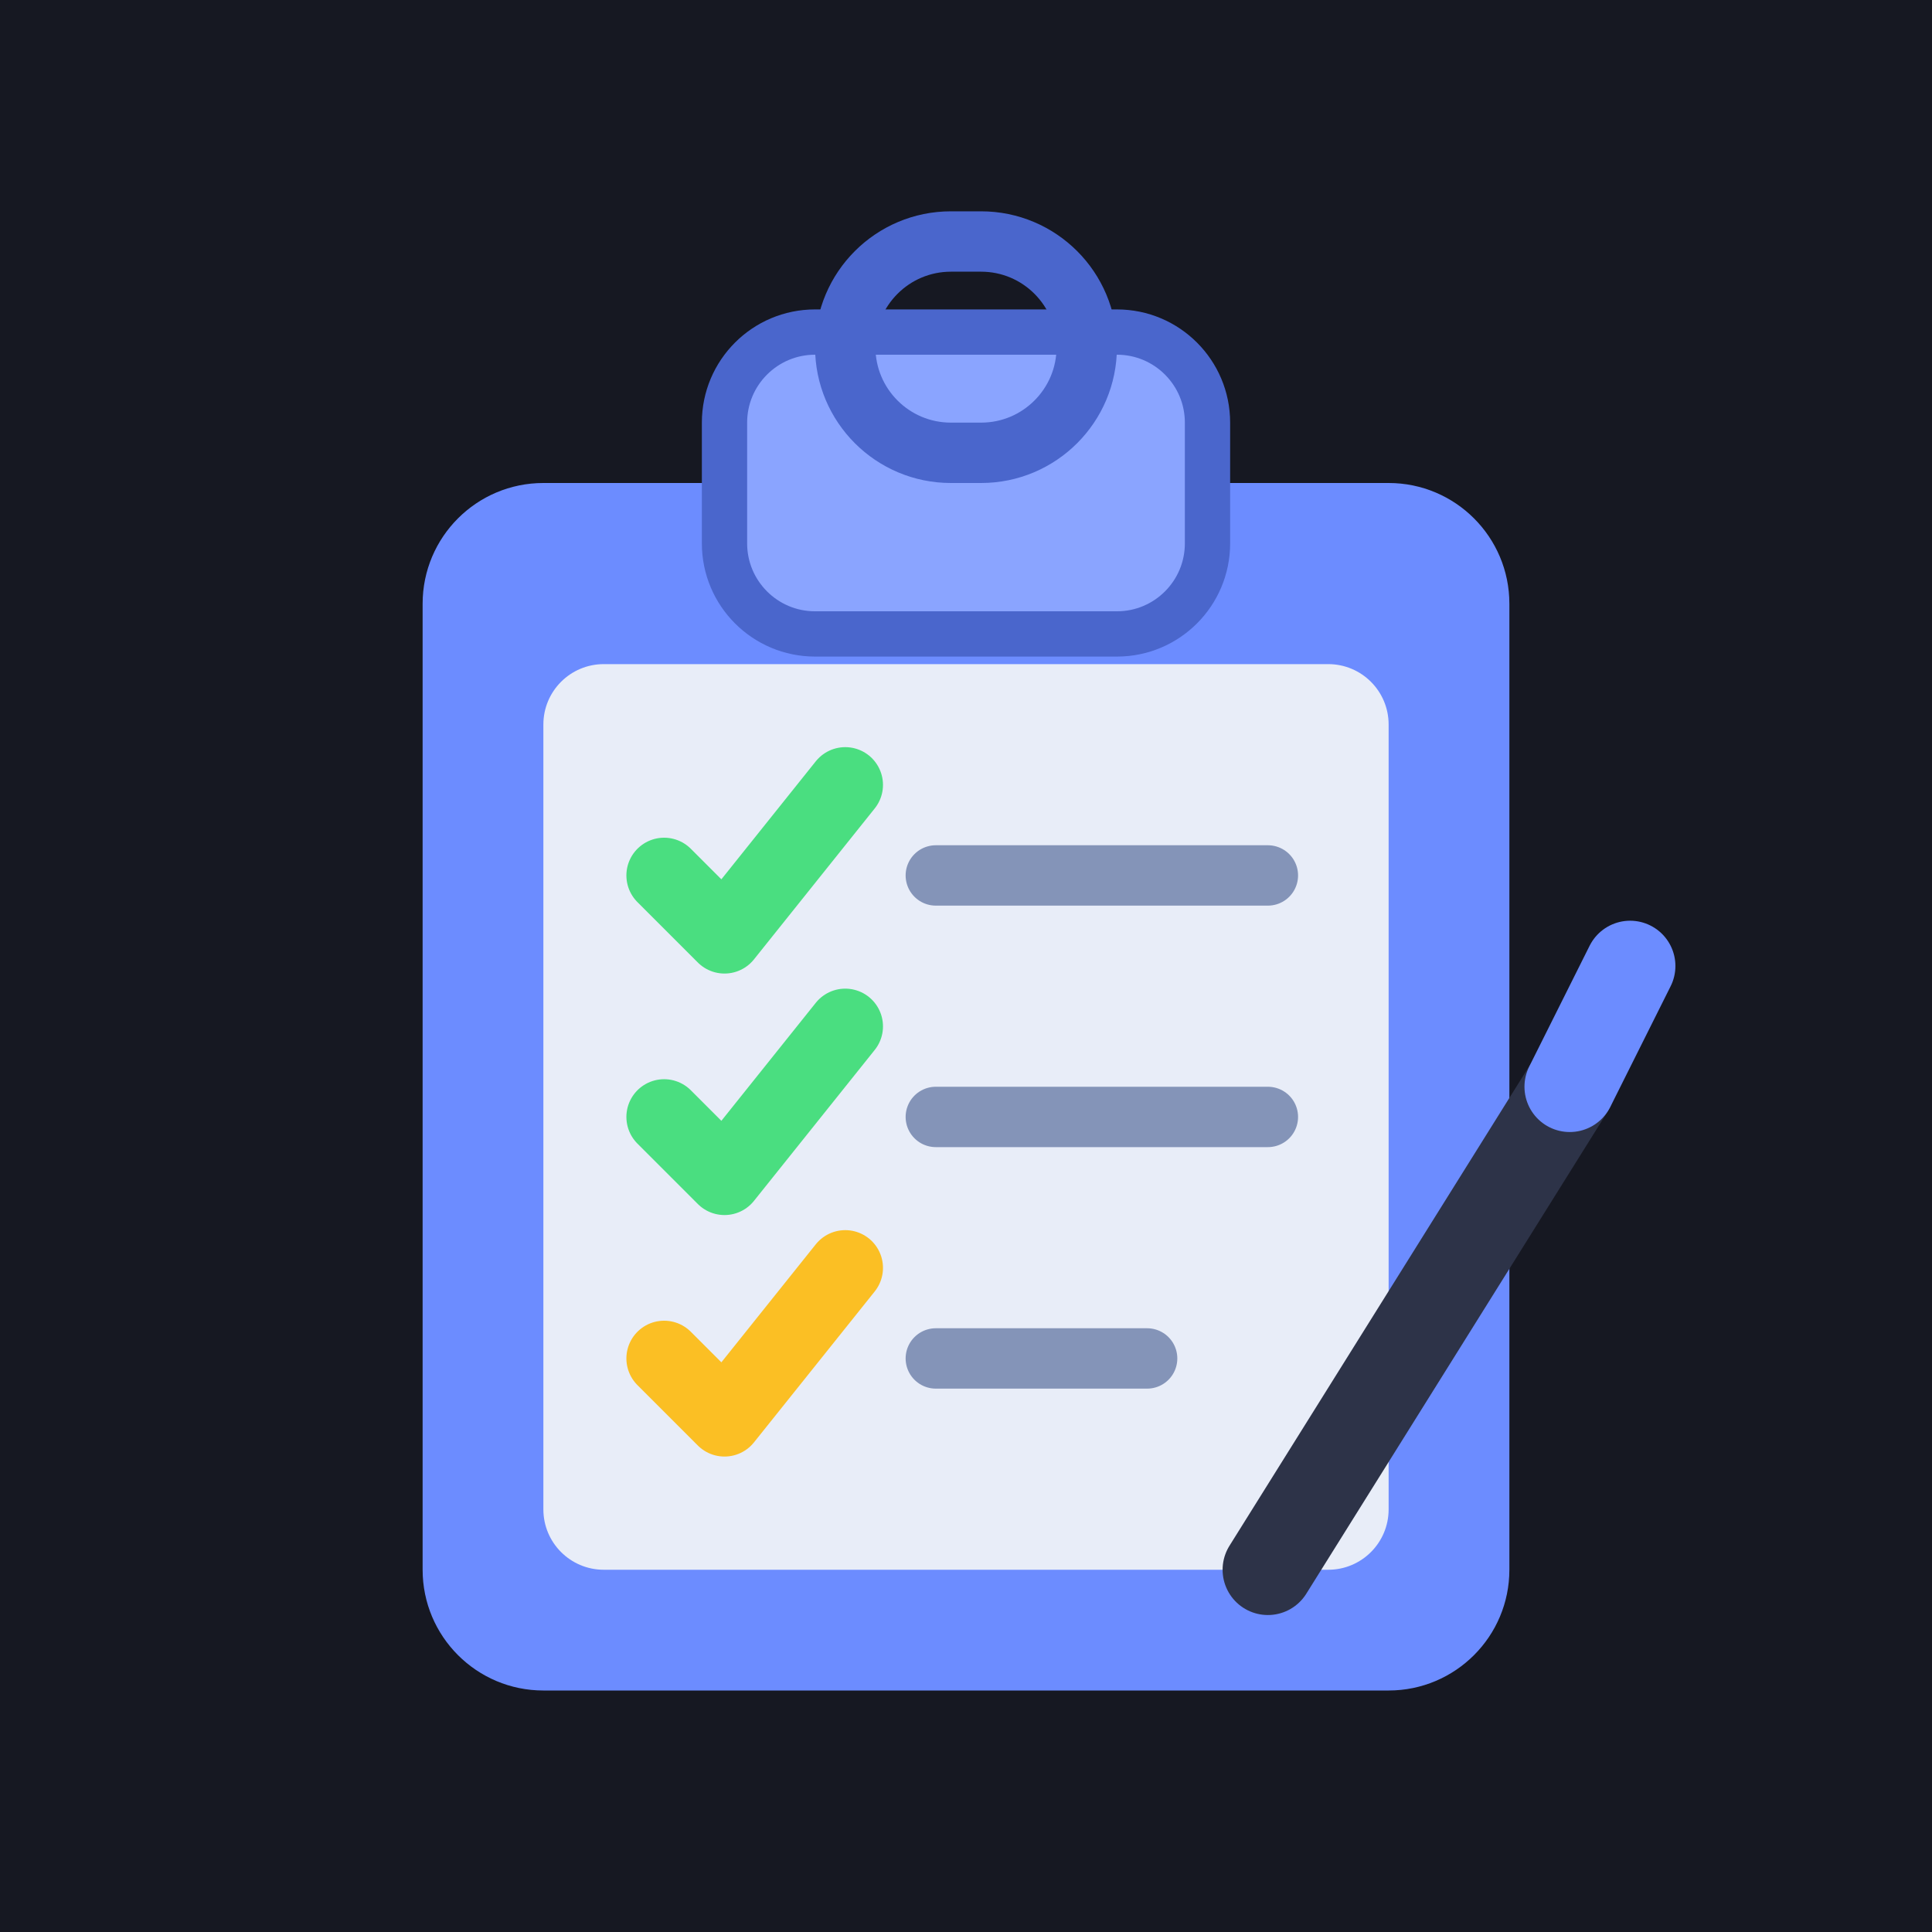
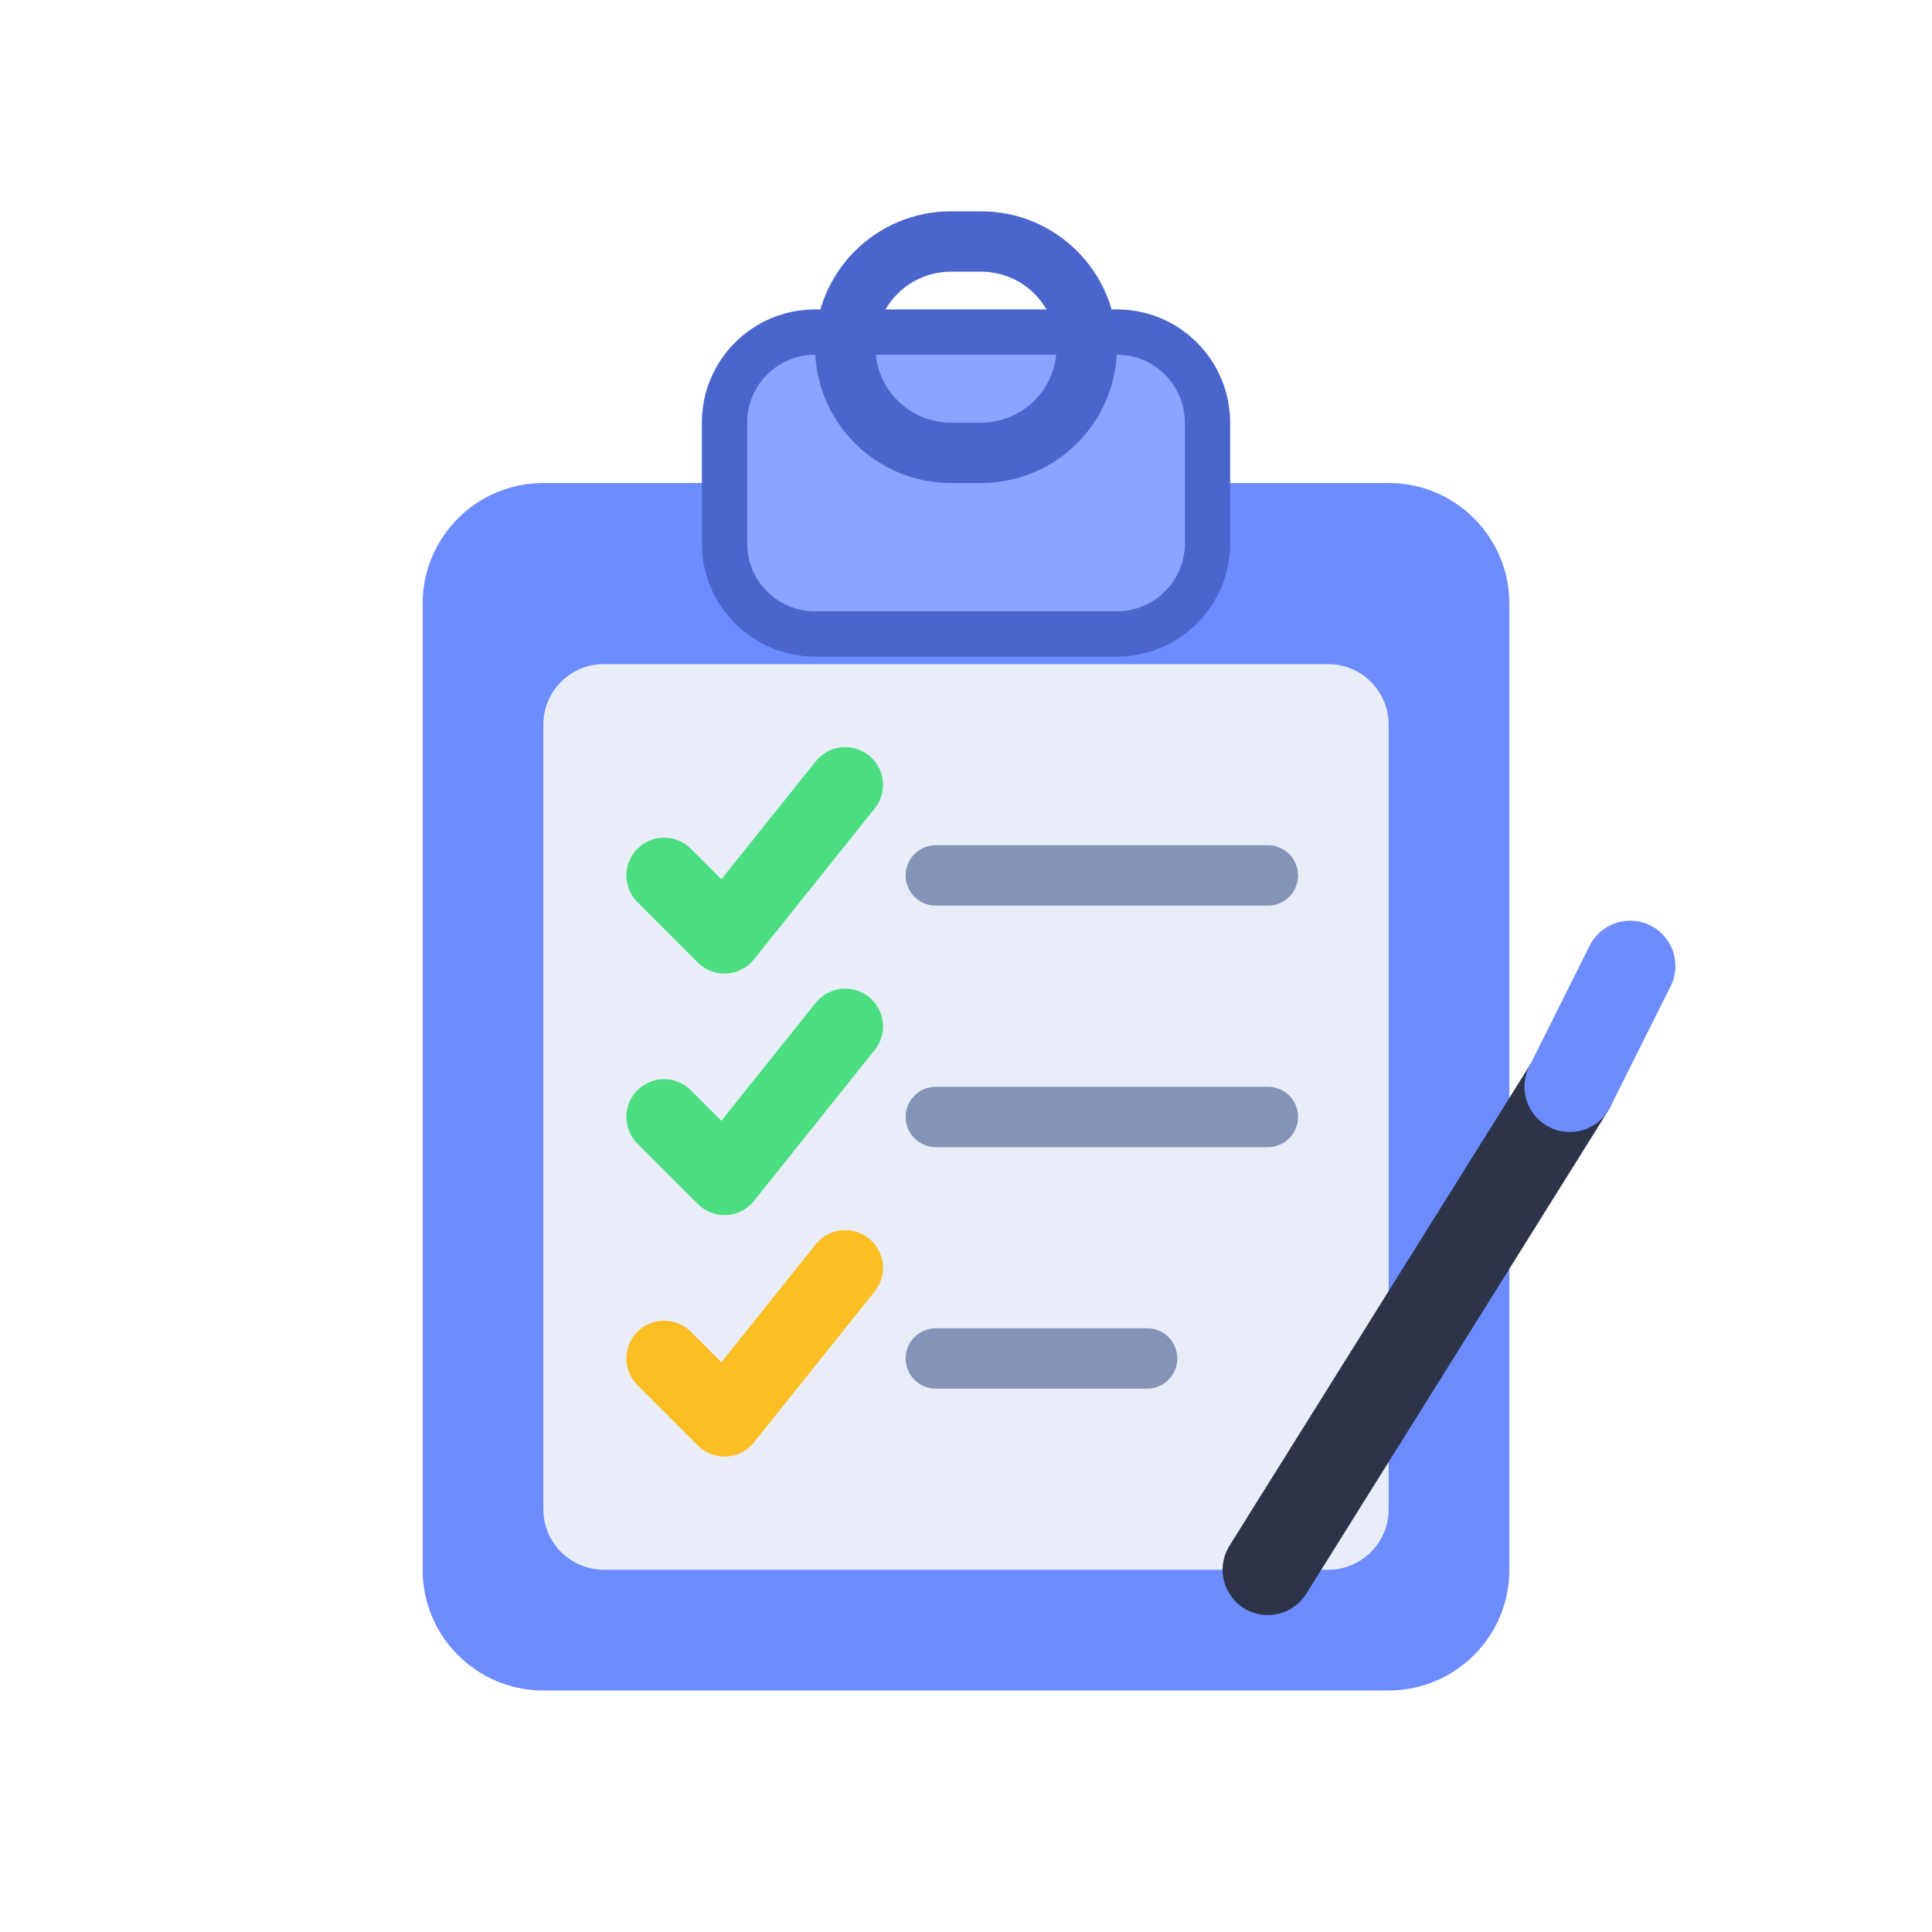
<svg xmlns="http://www.w3.org/2000/svg" viewBox="0 0 64 64" width="64" height="64">
-   <rect width="64" height="64" fill="#161822" />
  <rect x="14" y="16" width="36" height="40" rx="4" fill="#6c8cff" />
  <rect x="24" y="11" width="16" height="10" rx="3" fill="#8aa4ff" stroke="#4a66cc" stroke-width="1.5" />
  <rect x="28" y="8" width="8" height="7" rx="3.5" fill="none" stroke="#4a66cc" stroke-width="2" />
  <rect x="18" y="22" width="28" height="30" rx="2" fill="#e8edf8" />
  <path d="M22 29 L24 31 L28 26" stroke="#4ade80" stroke-width="2.5" fill="none" stroke-linecap="round" stroke-linejoin="round" />
  <line x1="31" y1="29" x2="42" y2="29" stroke="#8494b8" stroke-width="2" stroke-linecap="round" />
  <path d="M22 37 L24 39 L28 34" stroke="#4ade80" stroke-width="2.5" fill="none" stroke-linecap="round" stroke-linejoin="round" />
  <line x1="31" y1="37" x2="42" y2="37" stroke="#8494b8" stroke-width="2" stroke-linecap="round" />
  <path d="M22 45 L24 47 L28 42" stroke="#fbbf24" stroke-width="2.5" fill="none" stroke-linecap="round" stroke-linejoin="round" />
  <line x1="31" y1="45" x2="38" y2="45" stroke="#8494b8" stroke-width="2" stroke-linecap="round" />
  <line x1="42" y1="52" x2="52" y2="36" stroke="#2d3348" stroke-width="3" stroke-linecap="round" />
  <line x1="52" y1="36" x2="54" y2="32" stroke="#6c8cff" stroke-width="3" stroke-linecap="round" />
</svg>
